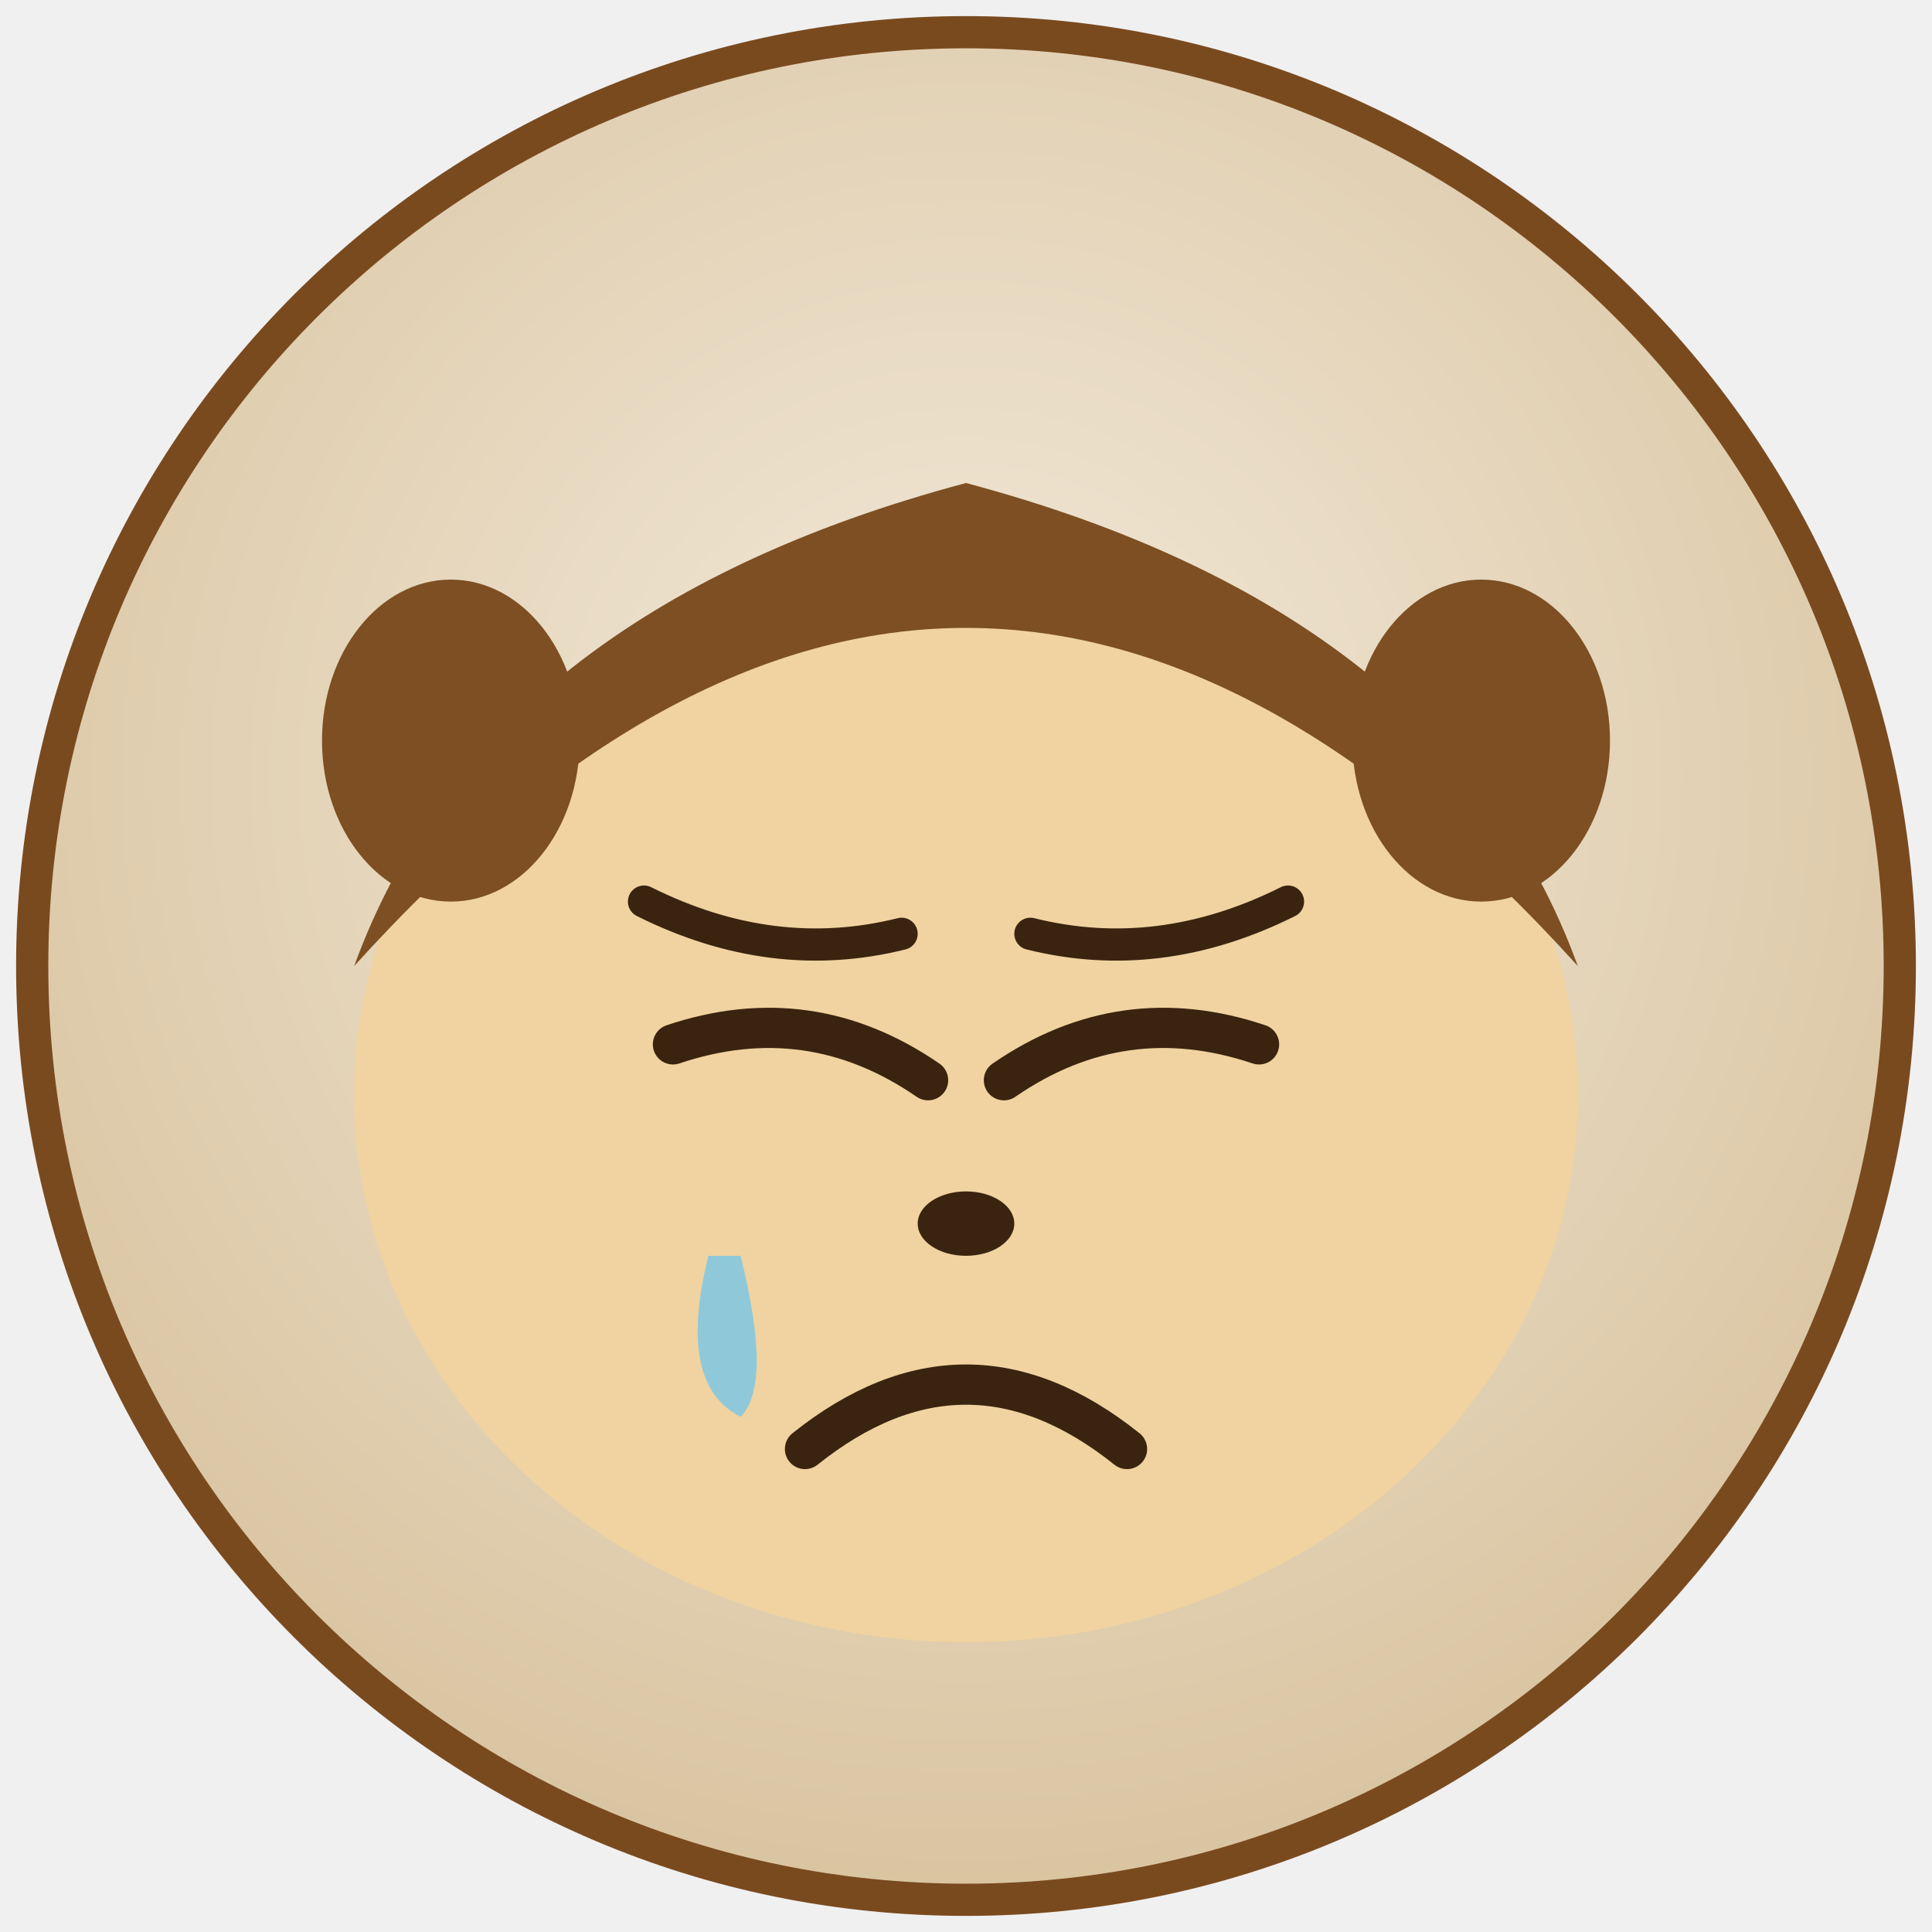
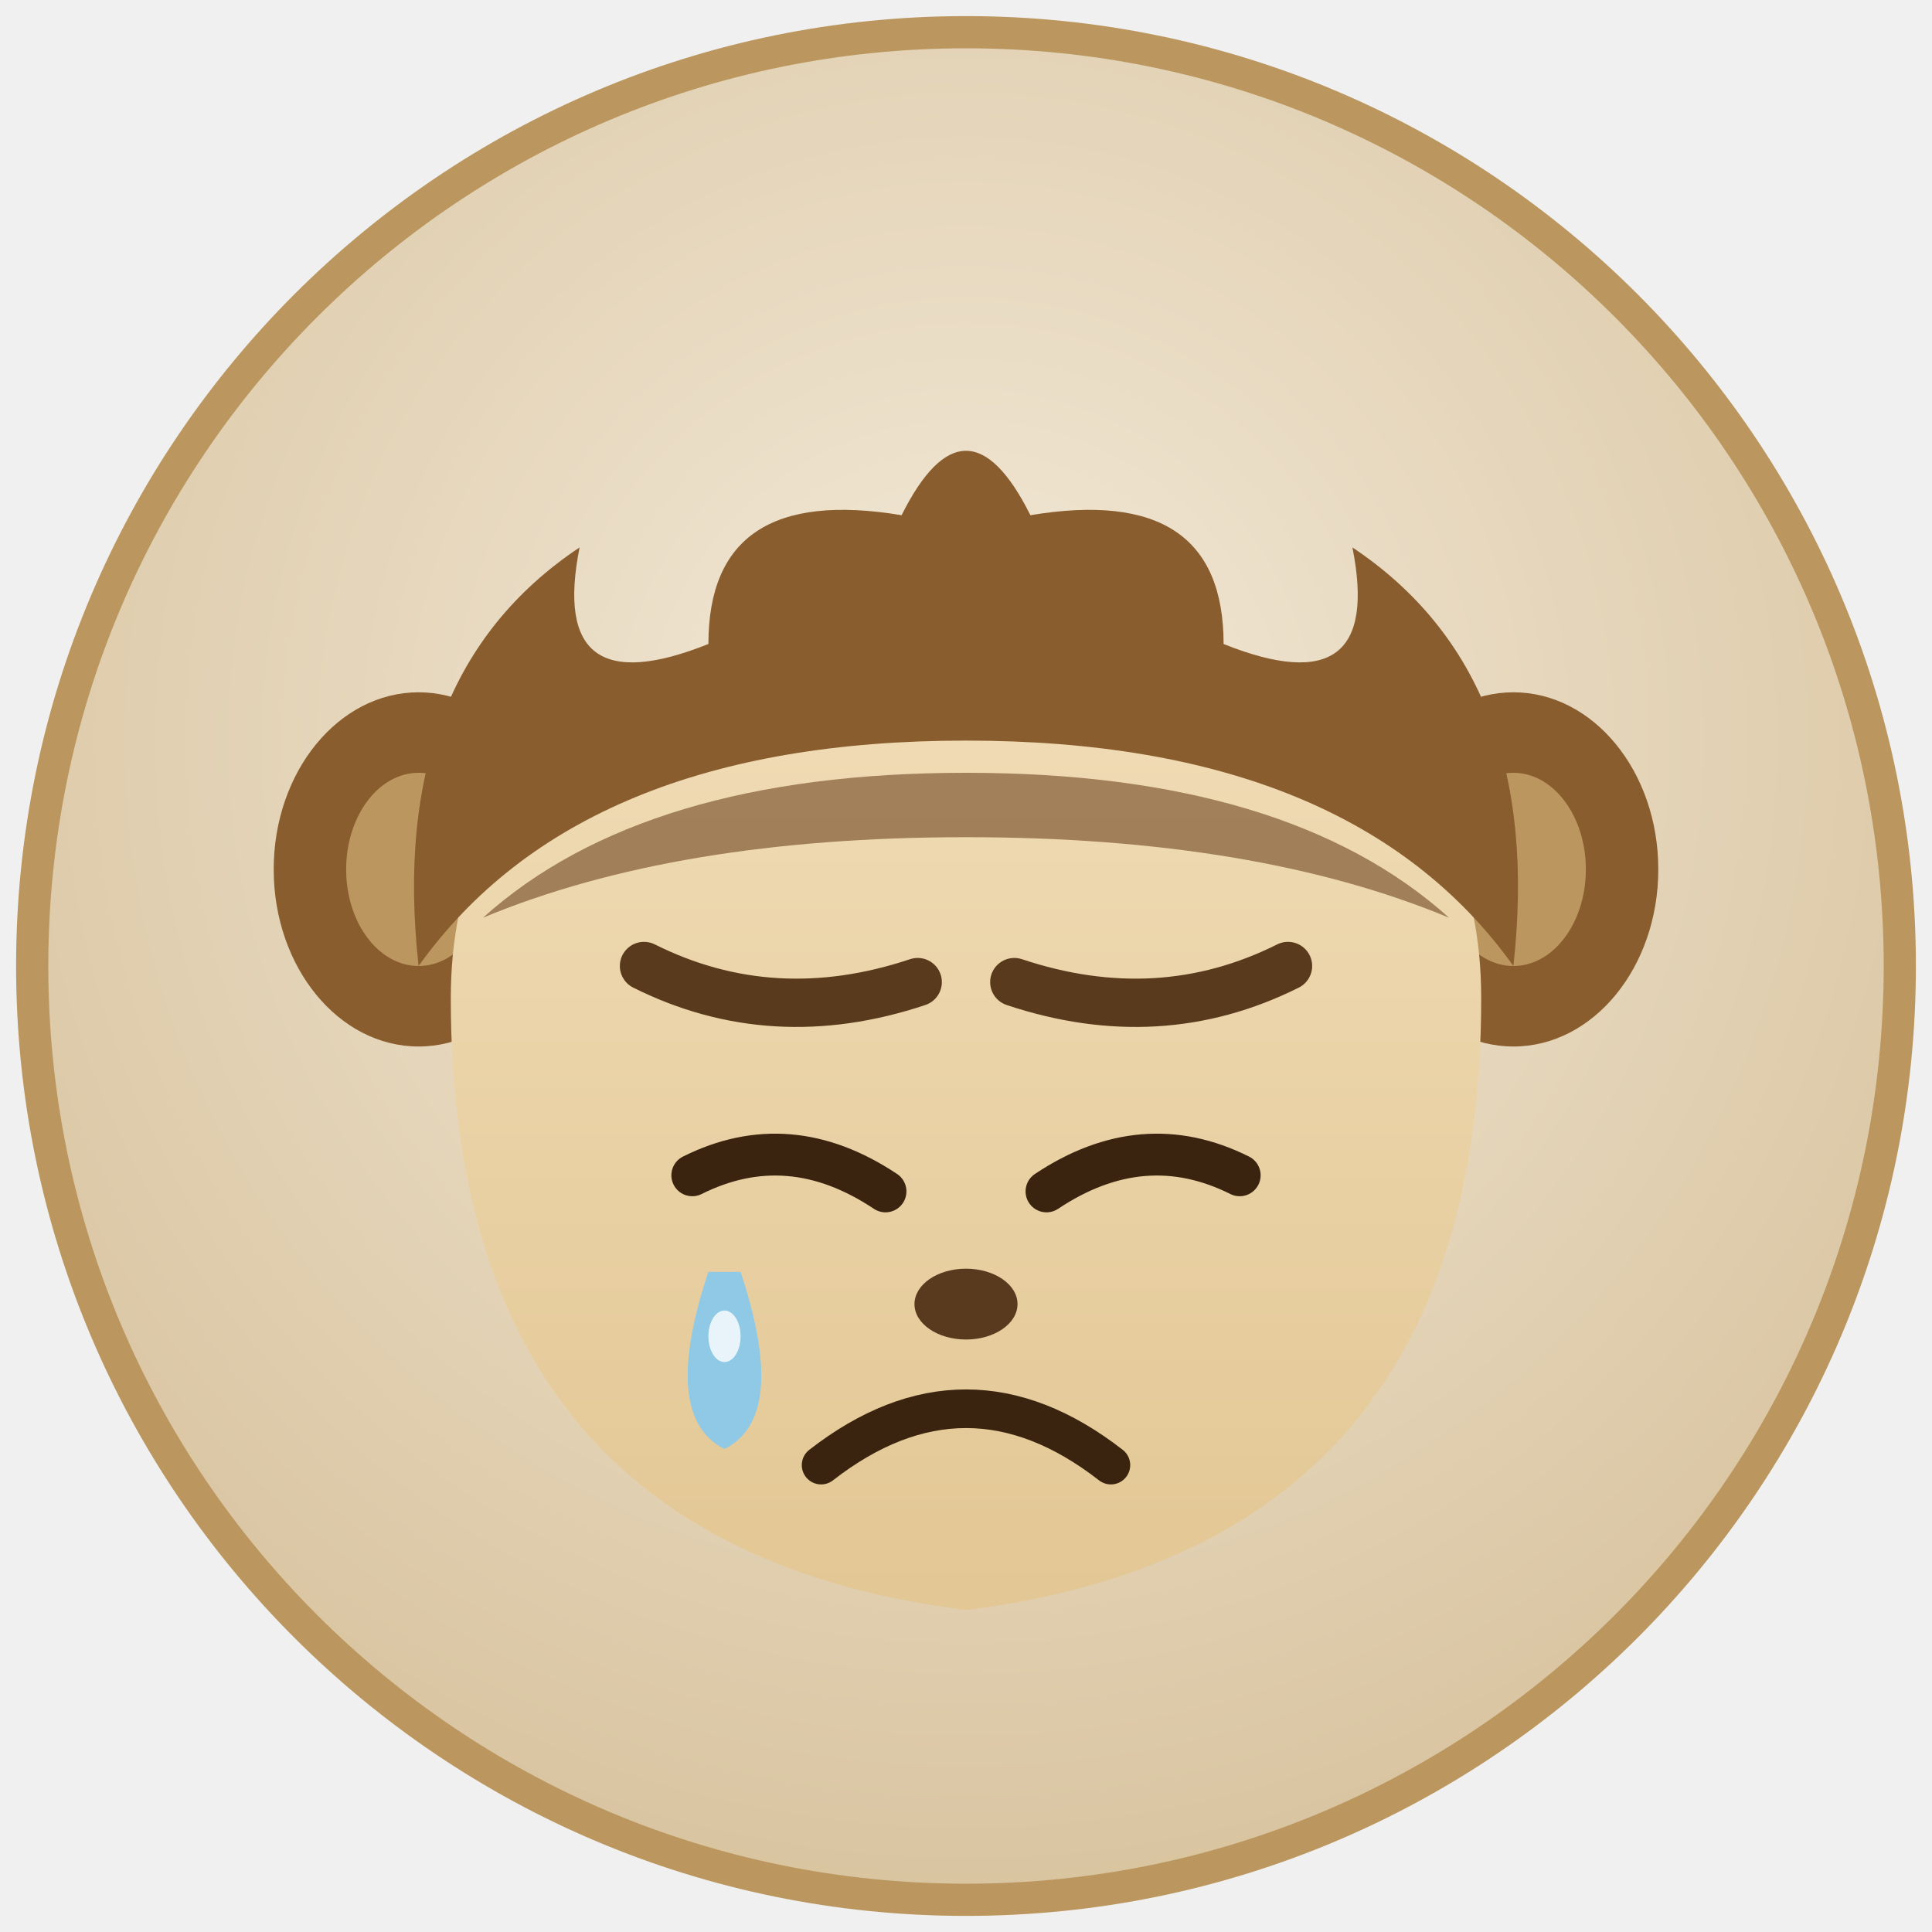
<svg xmlns="http://www.w3.org/2000/svg" viewBox="0 0 120 120" width="120" height="120">
  <defs>
-     <radialGradient id="bg-sad" cx="50%" cy="40%" r="60%">
-       <stop offset="0%" stop-color="#f3eadb" />
+     <radialGradient id="bg" cx="50%" cy="38%" r="62%">
+       <stop offset="0%" stop-color="#f3ead9" />
      <stop offset="100%" stop-color="#d9c4a0" />
    </radialGradient>
+     <linearGradient id="fur" x1="0" y1="0" x2="0" y2="1">
+       <stop offset="0%" stop-color="#f1ddb8" />
+       <stop offset="100%" stop-color="#e3c794" />
+     </linearGradient>
  </defs>
-   <circle cx="60" cy="60" r="58" fill="url(#bg-sad)" stroke="#7a4a1f" stroke-width="2" />
-   <ellipse cx="60" cy="68" rx="38" ry="34" fill="#f0d3a0" />
-   <path d="M22 60 Q60 18 98 60 Q90 38 60 30 Q30 38 22 60 Z" fill="#7d4f23" />
-   <ellipse cx="28" cy="46" rx="8" ry="10" fill="#7d4f23" />
-   <ellipse cx="92" cy="46" rx="8" ry="10" fill="#7d4f23" />
-   <path d="M42 66 Q50 62 58 66" stroke="#3a2410" stroke-width="2.5" fill="none" stroke-linecap="round" transform="rotate(8 50 64)" />
-   <path d="M62 66 Q70 62 78 66" stroke="#3a2410" stroke-width="2.5" fill="none" stroke-linecap="round" transform="rotate(-8 70 64)" />
-   <path d="M40 56 Q48 60 56 58" stroke="#3a2410" stroke-width="2" fill="none" stroke-linecap="round" />
-   <path d="M64 58 Q72 60 80 56" stroke="#3a2410" stroke-width="2" fill="none" stroke-linecap="round" />
-   <ellipse cx="60" cy="76" rx="3" ry="2" fill="#3a2410" />
-   <path d="M50 90 Q60 82 70 90" stroke="#3a2410" stroke-width="2.5" fill="none" stroke-linecap="round" />
-   <path d="M44 78 Q42 86 46 88 Q48 86 46 78 Z" fill="#7ec8e3" opacity="0.85" />
+   <circle cx="60" cy="60" r="58" fill="url(#bg)" stroke="#bb975f" stroke-width="2" />
+   <ellipse cx="26" cy="54" rx="9" ry="11" fill="#8a5d2e" />
+   <ellipse cx="94" cy="54" rx="9" ry="11" fill="#8a5d2e" />
+   <ellipse cx="26" cy="54" rx="4.5" ry="6" fill="#bb975f" />
+   <ellipse cx="94" cy="54" rx="4.5" ry="6" fill="#bb975f" />
+   <path d="M28 62 Q28 96 60 100 Q92 96 92 62 Q92 40 60 38 Q28 40 28 62 Z" fill="url(#fur)" />
+   <path d="M26 60 Q24 42 36 34 Q34 44 44 40 Q44 30 56 32 Q60 24 64 32 Q76 30 76 40 Q86 44 84 34 Q96 42 94 60 Q84 46 60 46 Q36 46 26 60 Z" fill="#8a5d2e" />
+   <path d="M30 57 Q40 48 60 48 Q80 48 90 57 Q78 52 60 52 Q42 52 30 57 Z" fill="#6e4420" opacity="0.6" />
+   <path d="M40 60 Q48 64 57 61" stroke="#5a3a1c" stroke-width="3" fill="none" stroke-linecap="round" />
+   <path d="M63 61 Q72 64 80 60" stroke="#5a3a1c" stroke-width="3" fill="none" stroke-linecap="round" />
+   <path d="M43 73 Q49 70 55 74" stroke="#3a2410" stroke-width="2.6" fill="none" stroke-linecap="round" />
+   <path d="M65 74 Q71 70 77 73" stroke="#3a2410" stroke-width="2.6" fill="none" stroke-linecap="round" />
+   <ellipse cx="60" cy="81" rx="3.2" ry="2.2" fill="#5a3a1e" />
+   <path d="M51 91 Q60 84 69 91" stroke="#3a2410" stroke-width="2.4" fill="none" stroke-linecap="round" />
+   <path d="M44 79 Q41 88 45 90 Q49 88 46 79 Z" fill="#8fc9e6" />
+   <ellipse cx="45" cy="83" rx="1" ry="1.6" fill="#fff" opacity="0.8" />
</svg>
